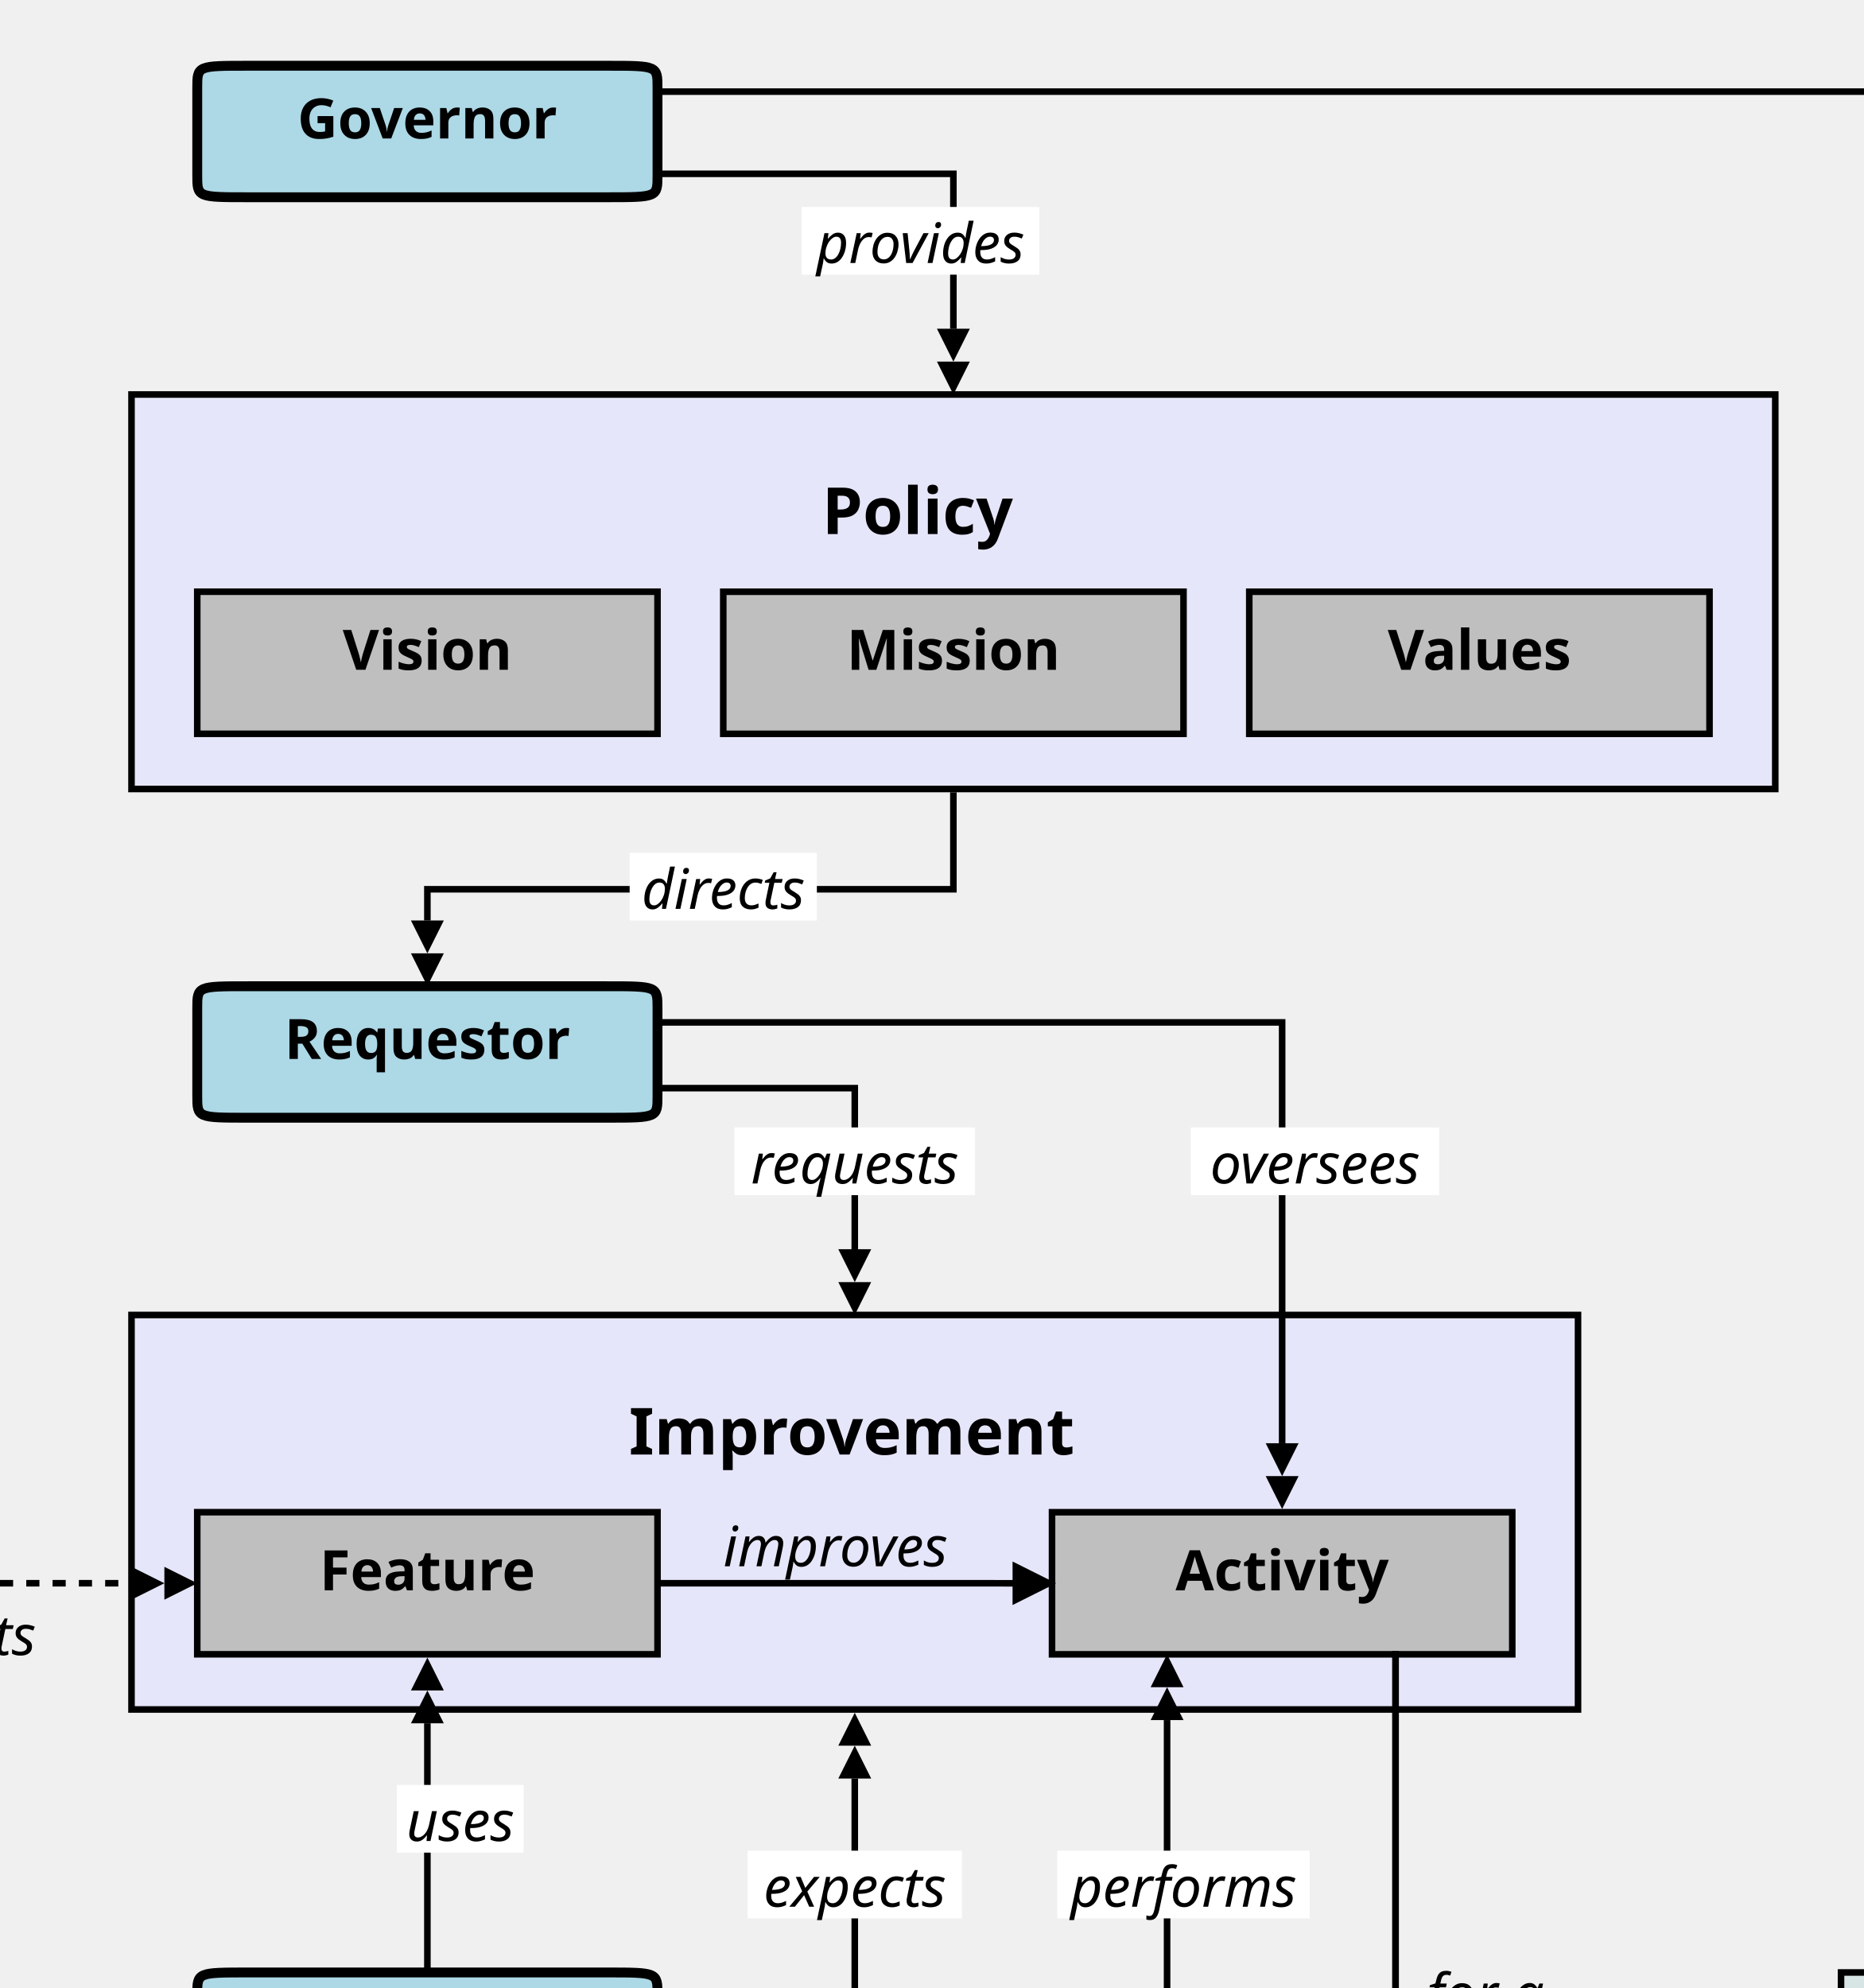
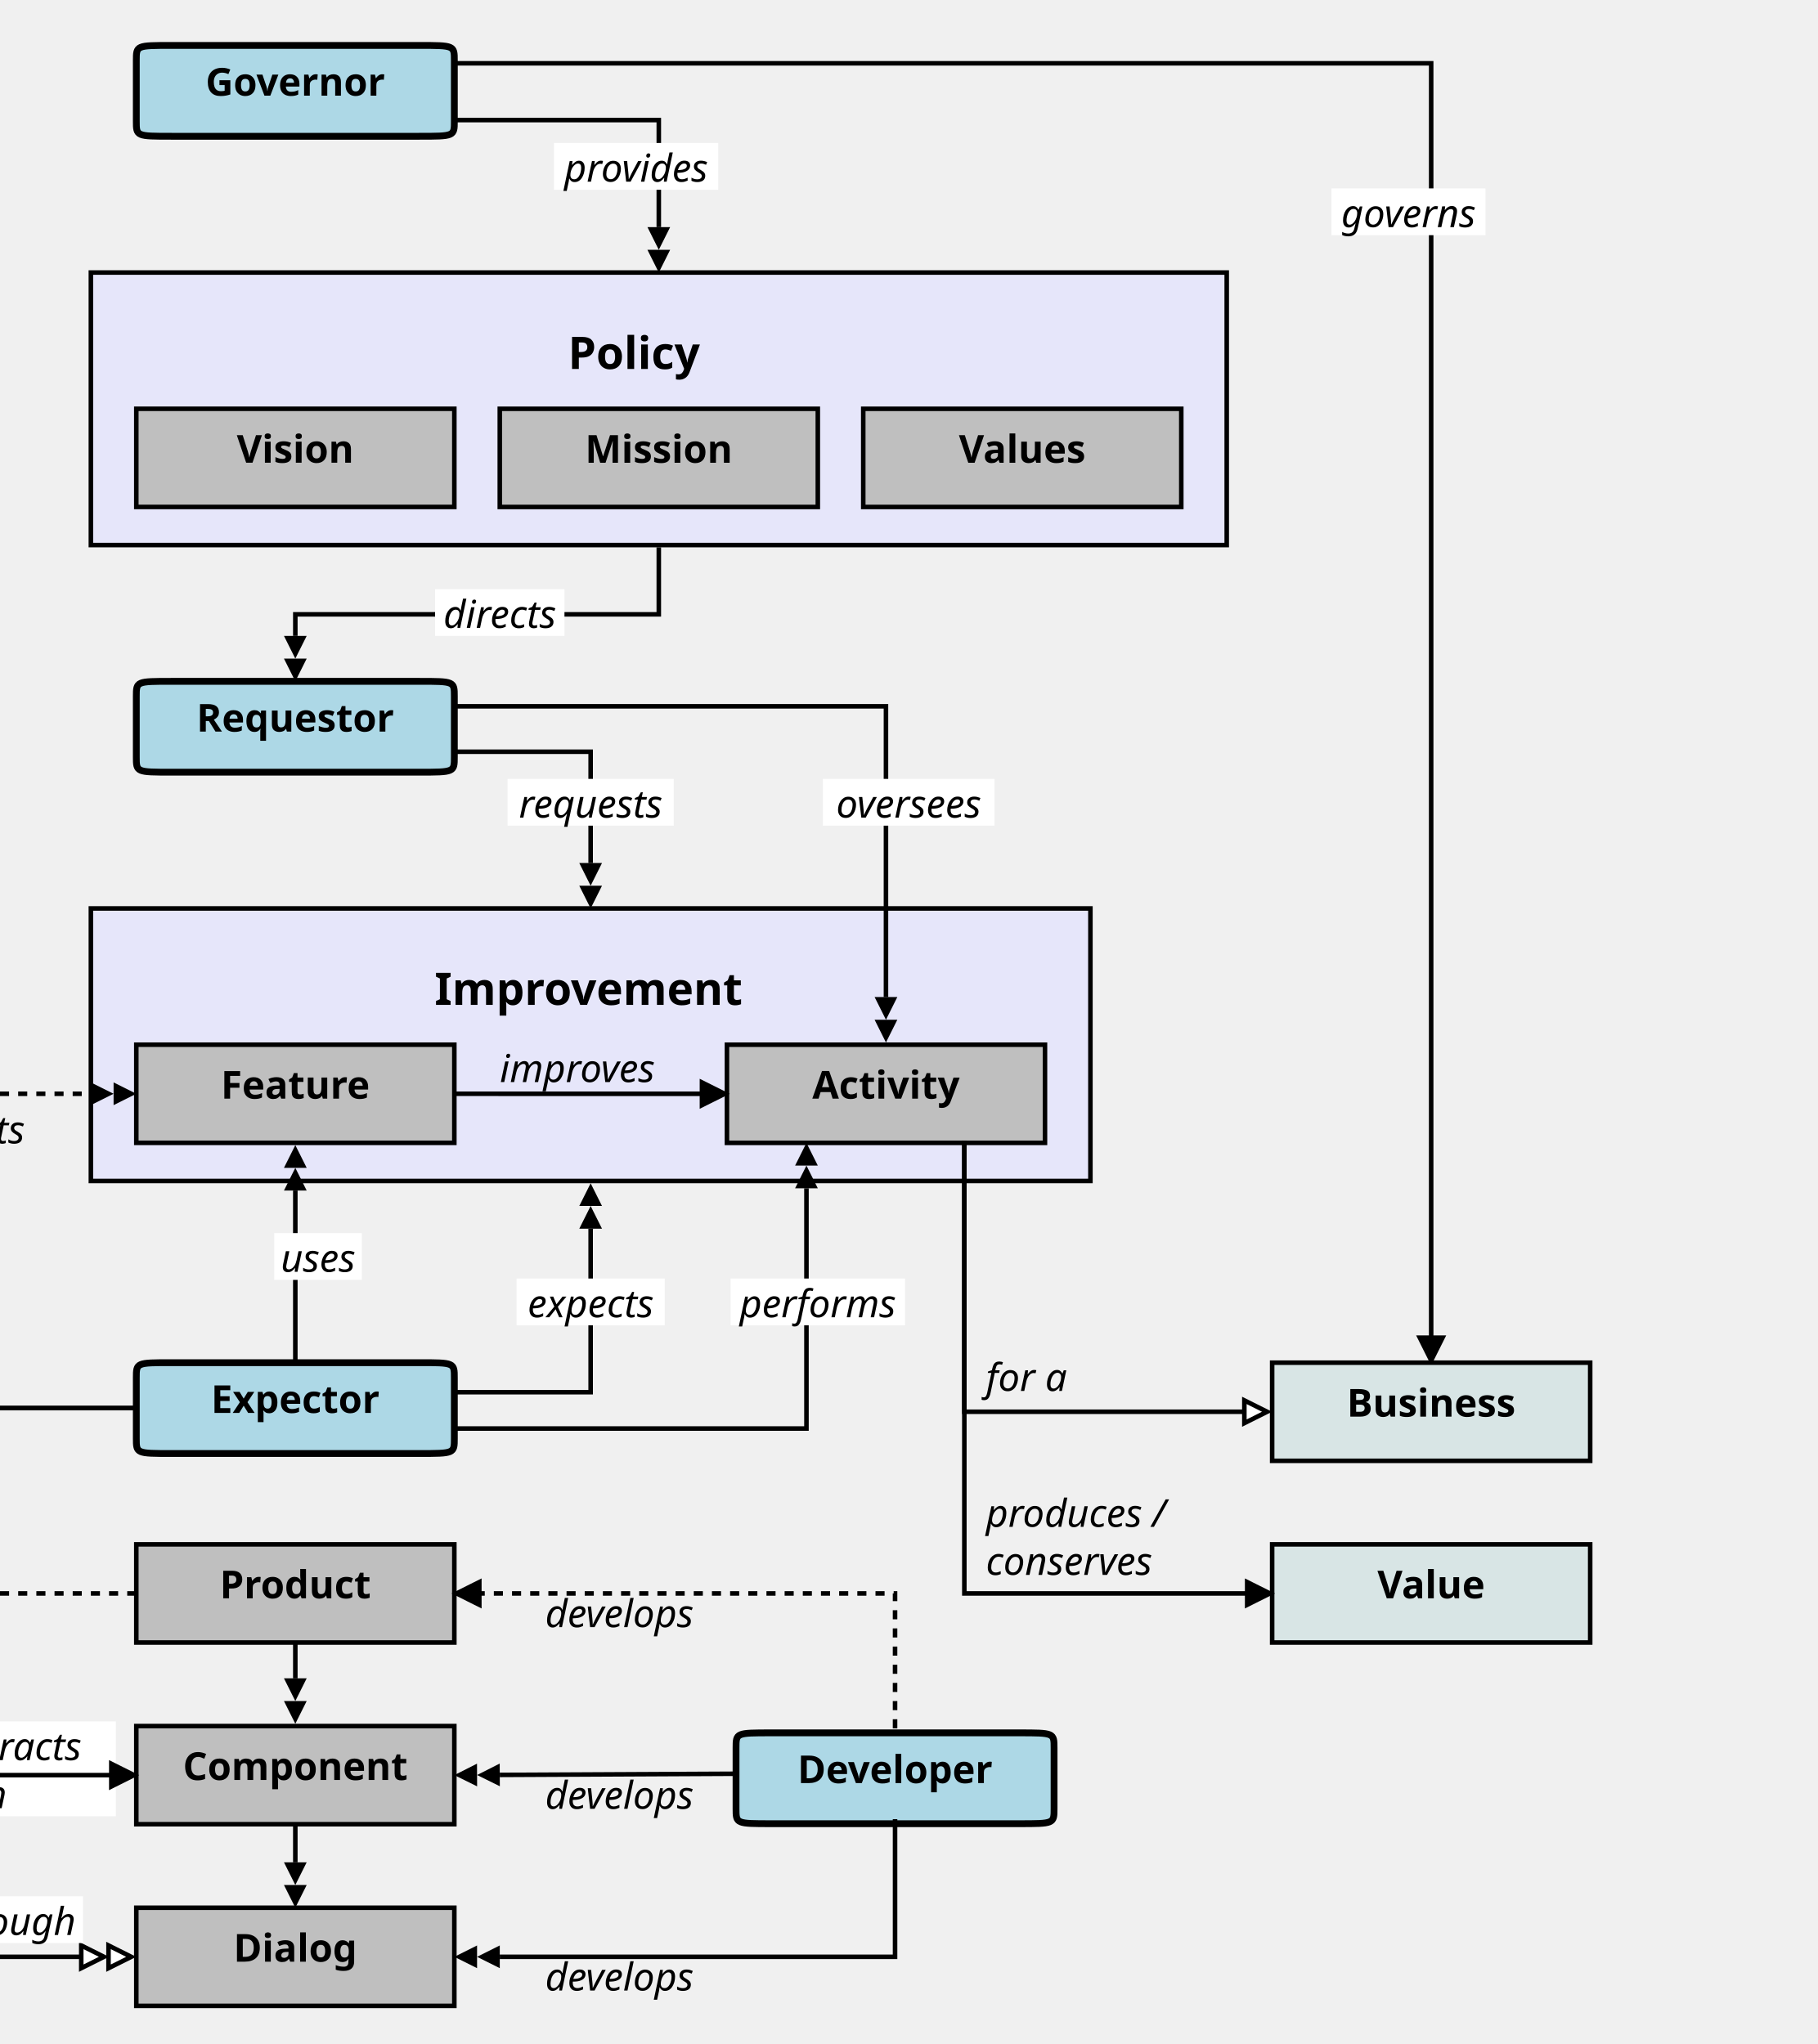
- <svg xmlns="http://www.w3.org/2000/svg" xmlns:xlink="http://www.w3.org/1999/xlink" width="15cm" height="16cm" viewbox="-62 18 763 866">
+ <svg xmlns="http://www.w3.org/2000/svg" xmlns:xlink="http://www.w3.org/1999/xlink" width="800" height="900" viewbox="0 0 800 1000" preserveAspectRatio="xMidYMid meet">
  <a xlink:href="policy.html">
    <g>
      <rect style="fill: #e6e6fa" x="40" y="120" width="500" height="120" />
      <rect style="fill: none; fill-opacity:0; stroke-width: 2; stroke: #000000" x="40" y="120" width="500" height="120" />
      <text font-size="16.933" style="fill: #000000;text-anchor:middle;font-family:sans-serif;font-style:normal;font-weight:700" x="290" y="182.117">
        <tspan x="290" y="182.117" />
      </text>
    </g>
  </a>
  <a xlink:href="policy.html">
    <g>
      <rect style="fill: none; fill-opacity:0; stroke-width: 2; stroke: #e6e6fa" x="200" y="140" width="158.15" height="40" />
      <text font-size="19.756" style="fill: #000000;text-anchor:middle;font-family:sans-serif;font-style:normal;font-weight:700" x="279.075" y="162.453">
        <tspan x="279.075" y="162.453">Policy</tspan>
      </text>
    </g>
  </a>
  <a xlink:href="vision.html">
    <g>
      <rect style="fill: #bfbfbf" x="60" y="179.991" width="140" height="43.223" />
      <rect style="fill: none; fill-opacity:0; stroke-width: 2; stroke: #000000" x="60" y="179.991" width="140" height="43.223" />
      <text font-size="16.979" style="fill: #000000;text-anchor:middle;font-family:sans-serif;font-style:normal;font-weight:700" x="130" y="203.741">
        <tspan x="130" y="203.741">Vision</tspan>
      </text>
    </g>
  </a>
  <a xlink:href="governor.html">
    <g>
      <path style="fill: #add8e6" d="M 75.556 20 C 91.111,20 168.889,20 184.444,20 C 200,20 200,20 200,26.667 C 200,33.333 200,46.667 200,53.333 C 200,60 200,60 184.444,60 C 168.889,60 91.111,60 75.556,60 C 60,60 60,60 60,53.333 C 60,46.667 60,33.333 60,26.667 C 60,20 60,20 75.556,20z" />
      <path style="fill: none; fill-opacity:0; stroke-width: 3; stroke: #000000" d="M 75.556 20 C 91.111,20 168.889,20 184.444,20 C 200,20 200,20 200,26.667 C 200,33.333 200,46.667 200,53.333 C 200,60 200,60 184.444,60 C 168.889,60 91.111,60 75.556,60 C 60,60 60,60 60,53.333 C 60,46.667 60,33.333 60,26.667 C 60,20 60,20 75.556,20" />
      <path style="fill: none; fill-opacity:0; stroke-width: 0.3; stroke: #000000" d="M 75.556 20 C 91.111,20 168.889,20 184.444,20 C 200,20 200,20 200,26.667 C 200,33.333 200,46.667 200,53.333 C 200,60 200,60 184.444,60 C 168.889,60 91.111,60 75.556,60 C 60,60 60,60 60,53.333 C 60,46.667 60,33.333 60,26.667 C 60,20 60,20 75.556,20" />
      <line style="fill: none; fill-opacity:0; stroke-width: 0.3; stroke: #000000" x1="75.556" y1="60" x2="184.444" y2="60" />
      <line style="fill: none; fill-opacity:0; stroke-width: 0.3; stroke: #000000" x1="200" y1="26.667" x2="200" y2="53.333" />
      <line style="fill: none; fill-opacity:0; stroke-width: 0.3; stroke: #000000" x1="60" y1="26.667" x2="60" y2="53.333" />
      <line style="fill: none; fill-opacity:0; stroke-width: 0.3; stroke: #000000" x1="75.556" y1="20" x2="184.444" y2="20" />
      <text font-size="16.933" style="fill: #000000;text-anchor:middle;font-family:sans-serif;font-style:normal;font-weight:700" x="130" y="42.117">
        <tspan x="130" y="42.117">Governor</tspan>
      </text>
    </g>
  </a>
  <text font-size="12.8" style="fill: #000000;text-anchor:start;font-family:sans-serif;font-style:normal;font-weight:normal" x="290" y="180">
    <tspan x="290" y="180" />
  </text>
  <g>
    <polyline style="fill: none; fill-opacity:0; stroke-width: 2; stroke: #000000" points="200,53.333 200,52.875 290,52.875 290,100 " />
    <polygon style="fill: #000000" points="285,110 290,120 295,110 " />
    <polygon style="fill: #000000" points="285,100 290,110 295,100 " />
  </g>
  <g>
    <rect style="fill: #ffffff" x="243.85" y="62.95" width="72.3" height="20.6" />
    <text font-size="16.933" style="fill: #000000;text-anchor:middle;font-family:sans-serif;font-style:italic;font-weight:normal" x="280" y="80">
      <tspan x="280" y="80">provides</tspan>
    </text>
  </g>
  <g>
    <polyline style="fill: none; fill-opacity:0; stroke-width: 2; stroke: #000000" points="200,26.667 200,27.875 630,27.875 630,589 " />
    <polygon style="fill: #000000" points="625,589 630,599 635,589 " />
    <polygon style="fill: none; fill-opacity:0; stroke-width: 2; stroke: #000000" points="625,589 630,599 635,589 " />
  </g>
  <g>
    <rect style="fill: #ffffff" x="586.1" y="82.95" width="67.8" height="20.6" />
    <text font-size="16.933" style="fill: #000000;text-anchor:middle;font-family:sans-serif;font-style:italic;font-weight:normal" x="620" y="100">
      <tspan x="620" y="100">governs</tspan>
    </text>
  </g>
  <a xlink:href="business.html">
    <g>
      <rect style="fill: #d8e5e5" x="560" y="600" width="140" height="43.223" />
      <rect style="fill: none; fill-opacity:0; stroke-width: 2; stroke: #000000" x="560" y="600" width="140" height="43.223" />
      <text font-size="16.979" style="fill: #000000;text-anchor:middle;font-family:sans-serif;font-style:normal;font-weight:700" x="630" y="623.75">
        <tspan x="630" y="623.75">Business</tspan>
      </text>
    </g>
  </a>
  <a xlink:href="mission.html">
    <g>
      <rect style="fill: #bfbfbf" x="220" y="180" width="140" height="43.223" />
      <rect style="fill: none; fill-opacity:0; stroke-width: 2; stroke: #000000" x="220" y="180" width="140" height="43.223" />
      <text font-size="16.979" style="fill: #000000;text-anchor:middle;font-family:sans-serif;font-style:normal;font-weight:700" x="290" y="203.75">
        <tspan x="290" y="203.75">Mission</tspan>
      </text>
    </g>
  </a>
  <a xlink:href="value.html">
    <g>
      <rect style="fill: #bfbfbf" x="380" y="180" width="140" height="43.223" />
      <rect style="fill: none; fill-opacity:0; stroke-width: 2; stroke: #000000" x="380" y="180" width="140" height="43.223" />
      <text font-size="16.979" style="fill: #000000;text-anchor:middle;font-family:sans-serif;font-style:normal;font-weight:700" x="450" y="203.75">
        <tspan x="450" y="203.75">Values</tspan>
      </text>
    </g>
  </a>
  <a xlink:href="improvement.html">
    <g>
      <rect style="fill: #e6e6fa" x="40" y="400" width="440" height="120" />
      <rect style="fill: none; fill-opacity:0; stroke-width: 2; stroke: #000000" x="40" y="400" width="440" height="120" />
      <text font-size="16.933" style="fill: #000000;text-anchor:middle;font-family:sans-serif;font-style:normal;font-weight:700" x="260" y="462.117">
        <tspan x="260" y="462.117" />
      </text>
    </g>
  </a>
  <a xlink:href="improvement.html">
    <g>
      <rect style="fill: none; fill-opacity:0; stroke-width: 2; stroke: #e6e6fa" x="180" y="420" width="158.15" height="40" />
      <text font-size="19.756" style="fill: #000000;text-anchor:middle;font-family:sans-serif;font-style:normal;font-weight:700" x="259.075" y="442.453">
        <tspan x="259.075" y="442.453">Improvement</tspan>
      </text>
    </g>
  </a>
  <a xlink:href="feature.html">
    <g>
      <rect style="fill: #bfbfbf" x="60" y="459.991" width="140" height="43.223" />
      <rect style="fill: none; fill-opacity:0; stroke-width: 2; stroke: #000000" x="60" y="459.991" width="140" height="43.223" />
      <text font-size="16.979" style="fill: #000000;text-anchor:middle;font-family:sans-serif;font-style:normal;font-weight:700" x="130" y="483.741">
        <tspan x="130" y="483.741">Feature</tspan>
      </text>
    </g>
  </a>
  <a xlink:href="activity.html">
    <g>
      <rect style="fill: #bfbfbf" x="320" y="460" width="140" height="43.223" />
      <rect style="fill: none; fill-opacity:0; stroke-width: 2; stroke: #000000" x="320" y="460" width="140" height="43.223" />
      <text font-size="16.979" style="fill: #000000;text-anchor:middle;font-family:sans-serif;font-style:normal;font-weight:700" x="390" y="483.75">
        <tspan x="390" y="483.75">Activity</tspan>
      </text>
    </g>
  </a>
  <a xlink:href="requestor.html">
    <g>
      <path style="fill: #add8e6" d="M 75.556 300 C 91.111,300 168.889,300 184.444,300 C 200,300 200,300 200,306.667 C 200,313.333 200,326.667 200,333.333 C 200,340 200,340 184.444,340 C 168.889,340 91.111,340 75.556,340 C 60,340 60,340 60,333.333 C 60,326.667 60,313.333 60,306.667 C 60,300 60,300 75.556,300z" />
      <path style="fill: none; fill-opacity:0; stroke-width: 3; stroke: #000000" d="M 75.556 300 C 91.111,300 168.889,300 184.444,300 C 200,300 200,300 200,306.667 C 200,313.333 200,326.667 200,333.333 C 200,340 200,340 184.444,340 C 168.889,340 91.111,340 75.556,340 C 60,340 60,340 60,333.333 C 60,326.667 60,313.333 60,306.667 C 60,300 60,300 75.556,300" />
      <path style="fill: none; fill-opacity:0; stroke-width: 0.3; stroke: #000000" d="M 75.556 300 C 91.111,300 168.889,300 184.444,300 C 200,300 200,300 200,306.667 C 200,313.333 200,326.667 200,333.333 C 200,340 200,340 184.444,340 C 168.889,340 91.111,340 75.556,340 C 60,340 60,340 60,333.333 C 60,326.667 60,313.333 60,306.667 C 60,300 60,300 75.556,300" />
      <line style="fill: none; fill-opacity:0; stroke-width: 0.3; stroke: #000000" x1="75.556" y1="340" x2="184.444" y2="340" />
      <line style="fill: none; fill-opacity:0; stroke-width: 0.3; stroke: #000000" x1="200" y1="306.667" x2="200" y2="333.333" />
      <line style="fill: none; fill-opacity:0; stroke-width: 0.3; stroke: #000000" x1="60" y1="306.667" x2="60" y2="333.333" />
      <line style="fill: none; fill-opacity:0; stroke-width: 0.3; stroke: #000000" x1="75.556" y1="300" x2="184.444" y2="300" />
      <text font-size="16.933" style="fill: #000000;text-anchor:middle;font-family:sans-serif;font-style:normal;font-weight:700" x="130" y="322.117">
        <tspan x="130" y="322.117">Requestor</tspan>
      </text>
    </g>
  </a>
  <text font-size="12.8" style="fill: #000000;text-anchor:start;font-family:sans-serif;font-style:normal;font-weight:normal" x="260" y="460">
    <tspan x="260" y="460" />
  </text>
  <g>
    <line style="fill: none; fill-opacity:0; stroke-width: 2; stroke: #000000" x1="200" y1="481.602" x2="309" y2="481.611" />
    <polygon style="fill: #000000" points="309,486.611 319,481.611 309,476.611 " />
    <polygon style="fill: none; fill-opacity:0; stroke-width: 2; stroke: #000000" points="309,486.611 319,481.611 309,476.611 " />
  </g>
  <text font-size="16.933" style="fill: #000000;text-anchor:start;font-family:sans-serif;font-style:italic;font-weight:normal" x="220" y="476.45">
    <tspan x="220" y="476.45">improves</tspan>
  </text>
  <g>
    <polyline style="fill: none; fill-opacity:0; stroke-width: 2; stroke: #000000" points="200,320 200,331 260,331 260,380 " />
    <polygon style="fill: #000000" points="255,390 260,400 265,390 " />
    <polygon style="fill: #000000" points="255,380 260,390 265,380 " />
  </g>
  <g>
    <rect style="fill: #ffffff" x="223.425" y="342.95" width="73.15" height="20.6" />
    <text font-size="16.933" style="fill: #000000;text-anchor:middle;font-family:sans-serif;font-style:italic;font-weight:normal" x="260" y="360">
      <tspan x="260" y="360">requests</tspan>
    </text>
  </g>
  <g>
    <polyline style="fill: none; fill-opacity:0; stroke-width: 2; stroke: #000000" points="200,320 200,311 390,311 390,439.015 " />
    <polygon style="fill: #000000" points="385,449.015 390,459.015 395,449.015 " />
    <polygon style="fill: #000000" points="385,439.015 390,449.015 395,439.015 " />
  </g>
  <g>
    <rect style="fill: #ffffff" x="362.225" y="342.95" width="75.55" height="20.6" />
    <text font-size="16.933" style="fill: #000000;text-anchor:middle;font-family:sans-serif;font-style:italic;font-weight:normal" x="400" y="360">
      <tspan x="400" y="360">oversees</tspan>
    </text>
  </g>
  <a xlink:href="expector.html">
    <g>
      <path style="fill: #add8e6" d="M 75.556 600 C 91.111,600 168.889,600 184.444,600 C 200,600 200,600 200,606.667 C 200,613.333 200,626.667 200,633.333 C 200,640 200,640 184.444,640 C 168.889,640 91.111,640 75.556,640 C 60,640 60,640 60,633.333 C 60,626.667 60,613.333 60,606.667 C 60,600 60,600 75.556,600z" />
      <path style="fill: none; fill-opacity:0; stroke-width: 3; stroke: #000000" d="M 75.556 600 C 91.111,600 168.889,600 184.444,600 C 200,600 200,600 200,606.667 C 200,613.333 200,626.667 200,633.333 C 200,640 200,640 184.444,640 C 168.889,640 91.111,640 75.556,640 C 60,640 60,640 60,633.333 C 60,626.667 60,613.333 60,606.667 C 60,600 60,600 75.556,600" />
      <path style="fill: none; fill-opacity:0; stroke-width: 0.3; stroke: #000000" d="M 75.556 600 C 91.111,600 168.889,600 184.444,600 C 200,600 200,600 200,606.667 C 200,613.333 200,626.667 200,633.333 C 200,640 200,640 184.444,640 C 168.889,640 91.111,640 75.556,640 C 60,640 60,640 60,633.333 C 60,626.667 60,613.333 60,606.667 C 60,600 60,600 75.556,600" />
      <line style="fill: none; fill-opacity:0; stroke-width: 0.3; stroke: #000000" x1="75.556" y1="640" x2="184.444" y2="640" />
      <line style="fill: none; fill-opacity:0; stroke-width: 0.3; stroke: #000000" x1="200" y1="606.667" x2="200" y2="633.333" />
      <line style="fill: none; fill-opacity:0; stroke-width: 0.3; stroke: #000000" x1="60" y1="606.667" x2="60" y2="633.333" />
      <line style="fill: none; fill-opacity:0; stroke-width: 0.3; stroke: #000000" x1="75.556" y1="600" x2="184.444" y2="600" />
      <text font-size="16.933" style="fill: #000000;text-anchor:middle;font-family:sans-serif;font-style:normal;font-weight:700" x="130" y="622.117">
        <tspan x="130" y="622.117">Expector</tspan>
      </text>
    </g>
  </a>
  <g>
    <polyline style="fill: none; fill-opacity:0; stroke-width: 2; stroke: #000000" points="130,600 130,561 130,561 130,524.214 " />
    <polygon style="fill: #000000" points="135,514.214 130,504.214 125,514.214 " />
    <polygon style="fill: #000000" points="135,524.214 130,514.214 125,524.214 " />
  </g>
  <g>
    <rect style="fill: #ffffff" x="120.725" y="542.95" width="38.55" height="20.6" />
    <text font-size="16.933" style="fill: #000000;text-anchor:middle;font-family:sans-serif;font-style:italic;font-weight:normal" x="140" y="560">
      <tspan x="140" y="560">uses</tspan>
    </text>
  </g>
  <g>
    <polyline style="fill: none; fill-opacity:0; stroke-width: 2; stroke: #000000" points="200,606.667 200,613 260,613 260,541.008 " />
    <polygon style="fill: #000000" points="265,531.008 260,521.008 255,531.008 " />
    <polygon style="fill: #000000" points="265,541.008 260,531.008 255,541.008 " />
  </g>
  <g>
    <polyline style="fill: none; fill-opacity:0; stroke-width: 2; stroke: #000000" points="200,620 200,629 355,629 355,523.223 " />
    <polygon style="fill: #000000" points="360,513.223 355,503.223 350,513.223 " />
    <polygon style="fill: #000000" points="360,523.223 355,513.223 350,523.223 " />
  </g>
  <g>
    <rect style="fill: #ffffff" x="227.4" y="562.95" width="65.2" height="20.6" />
    <text font-size="16.933" style="fill: #000000;text-anchor:middle;font-family:sans-serif;font-style:italic;font-weight:normal" x="260" y="580">
      <tspan x="260" y="580">expects</tspan>
    </text>
  </g>
  <g>
    <rect style="fill: #ffffff" x="321.6" y="562.95" width="76.8" height="20.6" />
    <text font-size="16.933" style="fill: #000000;text-anchor:middle;font-family:sans-serif;font-style:italic;font-weight:normal" x="360" y="580">
      <tspan x="360" y="580">performs</tspan>
    </text>
  </g>
  <a xlink:href="value.html">
    <g>
      <rect style="fill: #d8e5e5" x="560" y="680" width="140" height="43.223" />
      <rect style="fill: none; fill-opacity:0; stroke-width: 2; stroke: #000000" x="560" y="680" width="140" height="43.223" />
      <text font-size="16.979" style="fill: #000000;text-anchor:middle;font-family:sans-serif;font-style:normal;font-weight:700" x="630" y="703.75">
        <tspan x="630" y="703.75">Value</tspan>
      </text>
    </g>
  </a>
  <text font-size="12.8" style="fill: #000000;text-anchor:start;font-family:sans-serif;font-style:normal;font-weight:normal" x="527.7" y="334.55">
    <tspan x="527.7" y="334.55" />
  </text>
  <text font-size="16.933" style="fill: #000000;text-anchor:start;font-family:sans-serif;font-style:italic;font-weight:normal" x="434" y="612.45">
    <tspan x="434" y="612.45">for a</tspan>
  </text>
  <text font-size="16.933" style="fill: #000000;text-anchor:start;font-family:sans-serif;font-style:italic;font-weight:normal" x="434" y="672.283">
    <tspan x="434" y="672.283">produces / </tspan>
    <tspan x="434" y="693.45">conserves</tspan>
  </text>
  <g>
    <polyline style="fill: none; fill-opacity:0; stroke-width: 2; stroke: #000000" points="425,503.223 424.5,503.223 424.5,621.612 547.764,621.612 " />
    <polygon style="fill: #ffffff" points="547.764,626.612 557.764,621.612 547.764,616.612 " />
    <polygon style="fill: none; fill-opacity:0; stroke-width: 2; stroke: #000000" points="547.764,626.612 557.764,621.612 547.764,616.612 " />
  </g>
  <g>
    <polyline style="fill: none; fill-opacity:0; stroke-width: 2; stroke: #000000" points="425,503.223 424.5,503.223 424.5,701.612 549,701.612 " />
    <polygon style="fill: #000000" points="549,706.612 559,701.612 549,696.612 " />
    <polygon style="fill: none; fill-opacity:0; stroke-width: 2; stroke: #000000" points="549,706.612 559,701.612 549,696.612 " />
  </g>
  <a xlink:href="developer.html">
    <g>
      <path style="fill: #add8e6" d="M 339.556 763 C 355.111,763 432.889,763 448.444,763 C 464,763 464,763 464,769.667 C 464,776.333 464,789.667 464,796.333 C 464,803 464,803 448.444,803 C 432.889,803 355.111,803 339.556,803 C 324,803 324,803 324,796.333 C 324,789.667 324,776.333 324,769.667 C 324,763 324,763 339.556,763z" />
      <path style="fill: none; fill-opacity:0; stroke-width: 3; stroke: #000000" d="M 339.556 763 C 355.111,763 432.889,763 448.444,763 C 464,763 464,763 464,769.667 C 464,776.333 464,789.667 464,796.333 C 464,803 464,803 448.444,803 C 432.889,803 355.111,803 339.556,803 C 324,803 324,803 324,796.333 C 324,789.667 324,776.333 324,769.667 C 324,763 324,763 339.556,763" />
      <path style="fill: none; fill-opacity:0; stroke-width: 0.3; stroke: #000000" d="M 339.556 763 C 355.111,763 432.889,763 448.444,763 C 464,763 464,763 464,769.667 C 464,776.333 464,789.667 464,796.333 C 464,803 464,803 448.444,803 C 432.889,803 355.111,803 339.556,803 C 324,803 324,803 324,796.333 C 324,789.667 324,776.333 324,769.667 C 324,763 324,763 339.556,763" />
      <line style="fill: none; fill-opacity:0; stroke-width: 0.3; stroke: #000000" x1="339.556" y1="803" x2="448.444" y2="803" />
      <line style="fill: none; fill-opacity:0; stroke-width: 0.3; stroke: #000000" x1="464" y1="769.667" x2="464" y2="796.333" />
      <line style="fill: none; fill-opacity:0; stroke-width: 0.3; stroke: #000000" x1="324" y1="769.667" x2="324" y2="796.333" />
      <line style="fill: none; fill-opacity:0; stroke-width: 0.3; stroke: #000000" x1="339.556" y1="763" x2="448.444" y2="763" />
      <text font-size="16.933" style="fill: #000000;text-anchor:middle;font-family:sans-serif;font-style:normal;font-weight:700" x="394" y="785.117">
        <tspan x="394" y="785.117">Developer</tspan>
      </text>
    </g>
  </a>
  <g>
    <rect style="fill: #ffffff" x="-29" y="757.95" width="80" height="41.767" />
    <text font-size="16.933" style="fill: #000000;text-anchor:start;font-family:sans-serif;font-style:italic;font-weight:normal" x="-29" y="775">
      <tspan x="-29" y="775">interacts </tspan>
      <tspan x="-29" y="796.167">with</tspan>
    </text>
  </g>
  <a xlink:href="dialog.html">
    <g>
      <rect style="fill: #bfbfbf" x="60" y="840" width="140" height="43.223" />
      <rect style="fill: none; fill-opacity:0; stroke-width: 2; stroke: #000000" x="60" y="840" width="140" height="43.223" />
      <text font-size="16.979" style="fill: #000000;text-anchor:middle;font-family:sans-serif;font-style:normal;font-weight:700" x="130" y="863.75">
        <tspan x="130" y="863.75">Dialog</tspan>
      </text>
    </g>
  </a>
  <a xlink:href="component.html">
    <g>
      <rect style="fill: #bfbfbf" x="60" y="760" width="140" height="43.223" />
      <rect style="fill: none; fill-opacity:0; stroke-width: 2; stroke: #000000" x="60" y="760" width="140" height="43.223" />
      <text font-size="16.979" style="fill: #000000;text-anchor:middle;font-family:sans-serif;font-style:normal;font-weight:700" x="130" y="783.75">
        <tspan x="130" y="783.75">Component</tspan>
      </text>
    </g>
  </a>
  <a xlink:href="product.html">
    <g>
      <rect style="fill: #bfbfbf" x="60" y="680" width="140" height="43.223" />
      <rect style="fill: none; fill-opacity:0; stroke-width: 2; stroke: #000000" x="60" y="680" width="140" height="43.223" />
      <text font-size="16.979" style="fill: #000000;text-anchor:middle;font-family:sans-serif;font-style:normal;font-weight:700" x="130" y="703.75">
        <tspan x="130" y="703.75">Product</tspan>
      </text>
    </g>
  </a>
  <g>
    <polyline style="fill: none; fill-opacity:0; stroke-width: 2; stroke: #000000" points="60,620 -40,620 -40,861.612 35.764,861.612 " />
    <polygon style="fill: #ffffff" points="46.764,866.612 57.764,861.612 46.764,856.612 " />
    <polygon style="fill: #ffffff" points="35.764,866.612 46.764,861.612 35.764,856.612 " />
    <polygon style="fill: none; fill-opacity:0; stroke-width: 2; stroke: #000000" points="47.764,866.612 57.764,861.612 47.764,856.612 " />
    <polygon style="fill: none; fill-opacity:0; stroke-width: 2; stroke: #000000" points="35.764,866.612 45.764,861.612 35.764,856.612 " />
  </g>
  <g>
    <polyline style="fill: none; fill-opacity:0; stroke-width: 2; stroke: #000000" points="60,620 -40,620 -40,781.612 49,781.612 " />
    <polygon style="fill: #000000" points="49,786.612 59,781.612 49,776.612 " />
    <polygon style="fill: none; fill-opacity:0; stroke-width: 2; stroke: #000000" points="49,786.612 59,781.612 49,776.612 " />
  </g>
  <g>
    <rect style="fill: #ffffff" x="-30.525" y="834.95" width="67.05" height="20.6" />
    <text font-size="16.933" style="fill: #000000;text-anchor:middle;font-family:sans-serif;font-style:italic;font-weight:normal" x="3" y="852">
      <tspan x="3" y="852">through</tspan>
    </text>
  </g>
  <g>
    <line style="fill: none; fill-opacity:0; stroke-width: 2; stroke: #000000" x1="324" y1="781" x2="220" y2="781.513" />
    <polygon style="fill: #000000" points="209.975,776.562 200,781.612 210.025,786.562 " />
    <polygon style="fill: #000000" points="219.975,776.513 210,781.562 220.024,786.513 " />
  </g>
  <text font-size="16.933" style="fill: #000000;text-anchor:start;font-family:sans-serif;font-style:italic;font-weight:normal" x="240" y="796.45">
    <tspan x="240" y="796.45">develops</tspan>
  </text>
  <text font-size="16.933" style="fill: #000000;text-anchor:start;font-family:sans-serif;font-style:italic;font-weight:normal" x="240" y="876.45">
    <tspan x="240" y="876.45">develops</tspan>
  </text>
  <g>
    <line style="fill: none; fill-opacity:0; stroke-width: 2; stroke: #000000" x1="130" y1="723.223" x2="130" y2="738.996" />
    <polygon style="fill: #000000" points="125,748.996 130,758.996 135,748.996 " />
    <polygon style="fill: #000000" points="125,738.996 130,748.996 135,738.996 " />
  </g>
  <g>
    <line style="fill: none; fill-opacity:0; stroke-width: 2; stroke: #000000" x1="130" y1="803.223" x2="130" y2="820" />
    <polygon style="fill: #000000" points="125,830 130,840 135,830 " />
    <polygon style="fill: #000000" points="125,820 130,830 135,820 " />
  </g>
  <text font-size="16.933" style="fill: #000000;text-anchor:start;font-family:sans-serif;font-style:italic;font-weight:normal" x="240" y="716.45">
    <tspan x="240" y="716.45">develops</tspan>
  </text>
  <g>
    <polyline style="fill: none; fill-opacity:0; stroke-width: 2; stroke-dasharray: 4; stroke: #000000" points="60,701.612 -60,701.612 -60,481.602 40,481.602 " />
    <polygon style="fill: #000000" points="50,486.602 60,481.602 50,476.602 " />
    <polygon style="fill: #000000" points="40,486.602 50,481.602 40,476.602 " />
  </g>
  <text font-size="16.933" style="fill: #000000;text-anchor:start;font-family:sans-serif;font-style:italic;font-weight:normal" x="-47" y="503.45">
    <tspan x="-47" y="503.45">exhibits</tspan>
  </text>
  <g>
    <polyline style="fill: none; fill-opacity:0; stroke-width: 2; stroke-dasharray: 4; stroke: #000000" points="394,761 394,701.612 211,701.612 " />
    <polygon style="fill: #000000" points="211,696.612 201,701.612 211,706.612 " />
    <polygon style="fill: none; fill-opacity:0; stroke-width: 2; stroke: #000000" points="211,696.612 201,701.612 211,706.612 " />
  </g>
  <g>
    <polyline style="fill: none; fill-opacity:0; stroke-width: 2; stroke: #000000" points="394,801 394,861.612 220,861.612 " />
    <polygon style="fill: #000000" points="210,856.612 200,861.612 210,866.612 " />
    <polygon style="fill: #000000" points="220,856.612 210,861.612 220,866.612 " />
  </g>
  <g>
    <polyline style="fill: none; fill-opacity:0; stroke-width: 2; stroke: #000000" points="290,241.007 290,270.504 130,270.504 130,280 " />
    <polygon style="fill: #000000" points="125,290 130,300 135,290 " />
    <polygon style="fill: #000000" points="125,280 130,290 135,280 " />
  </g>
  <g>
    <rect style="fill: #ffffff" x="191.525" y="259.414" width="56.95" height="20.6" />
    <text font-size="16.933" style="fill: #000000;text-anchor:middle;font-family:sans-serif;font-style:italic;font-weight:normal" x="220" y="276.464">
      <tspan x="220" y="276.464">directs</tspan>
    </text>
  </g>
</svg>
